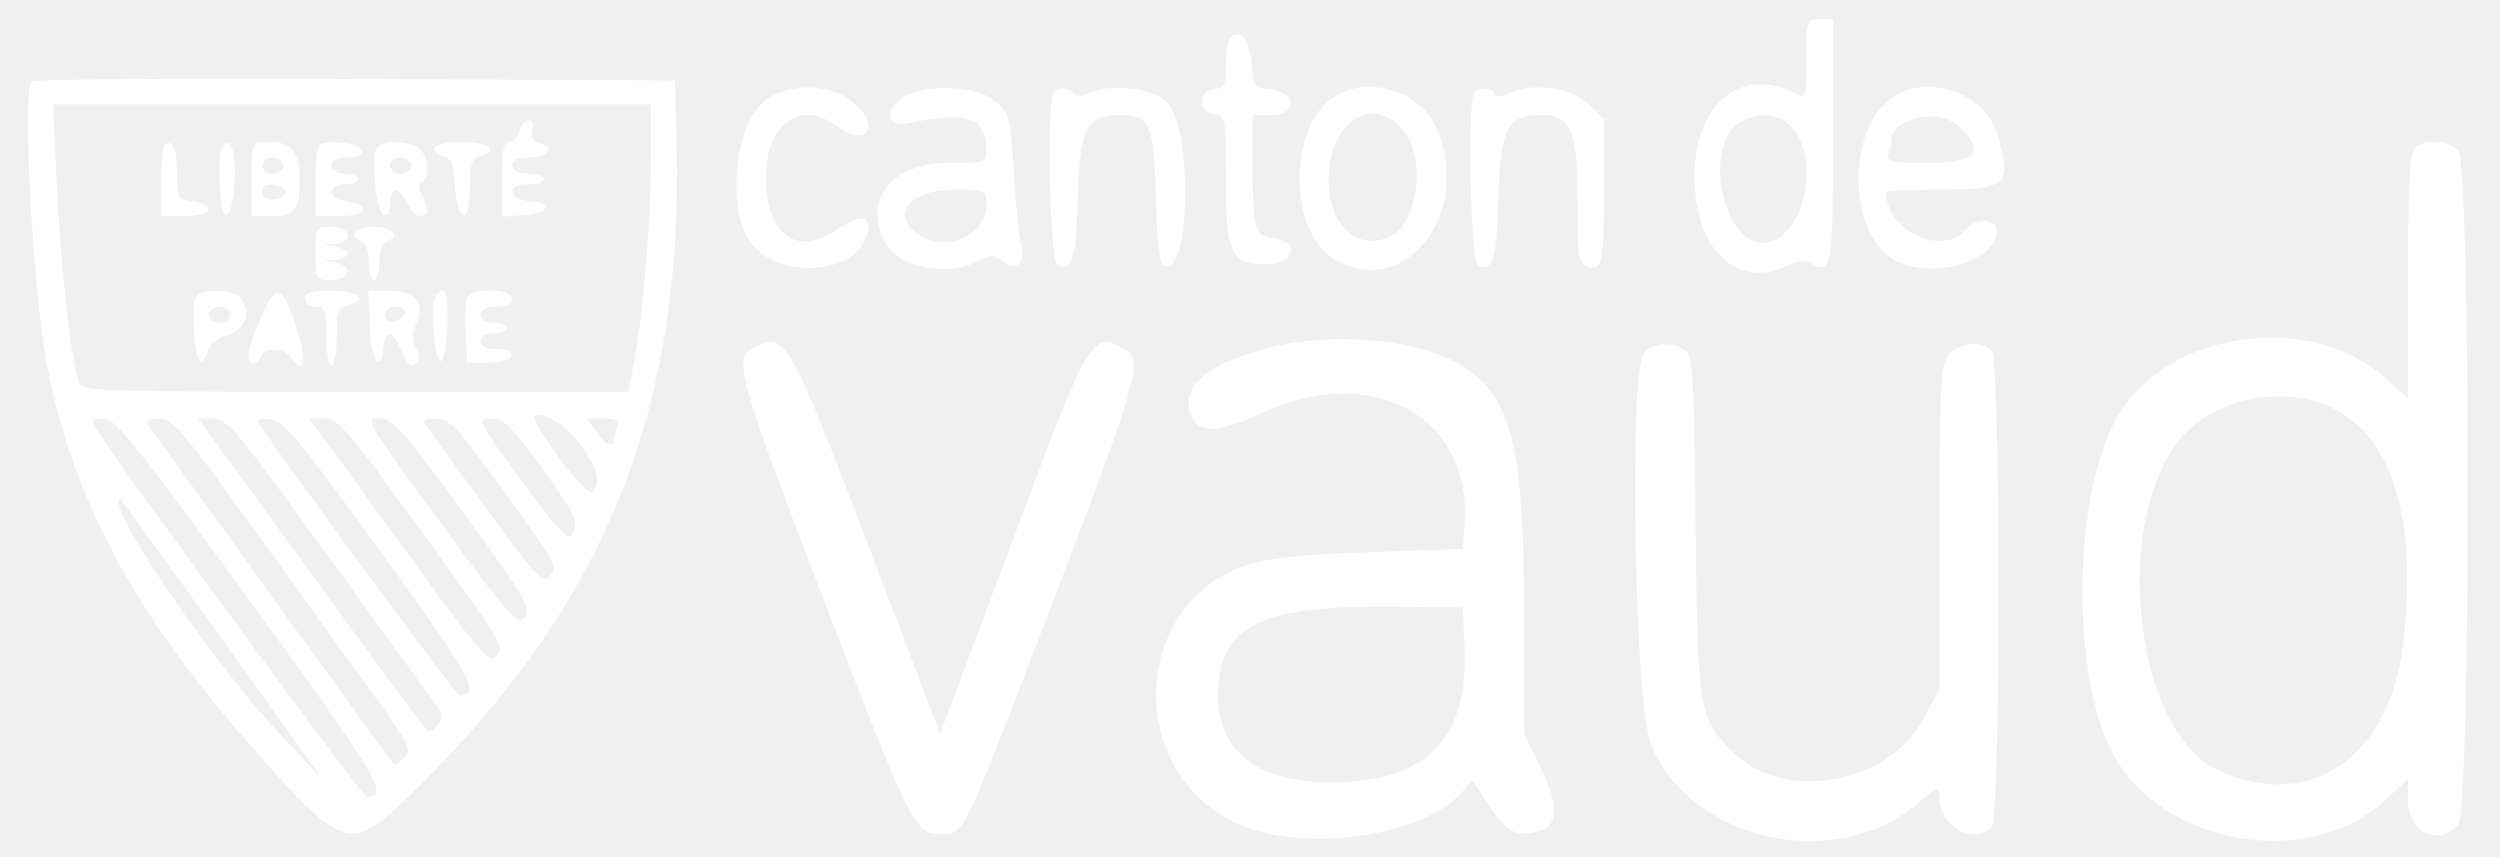
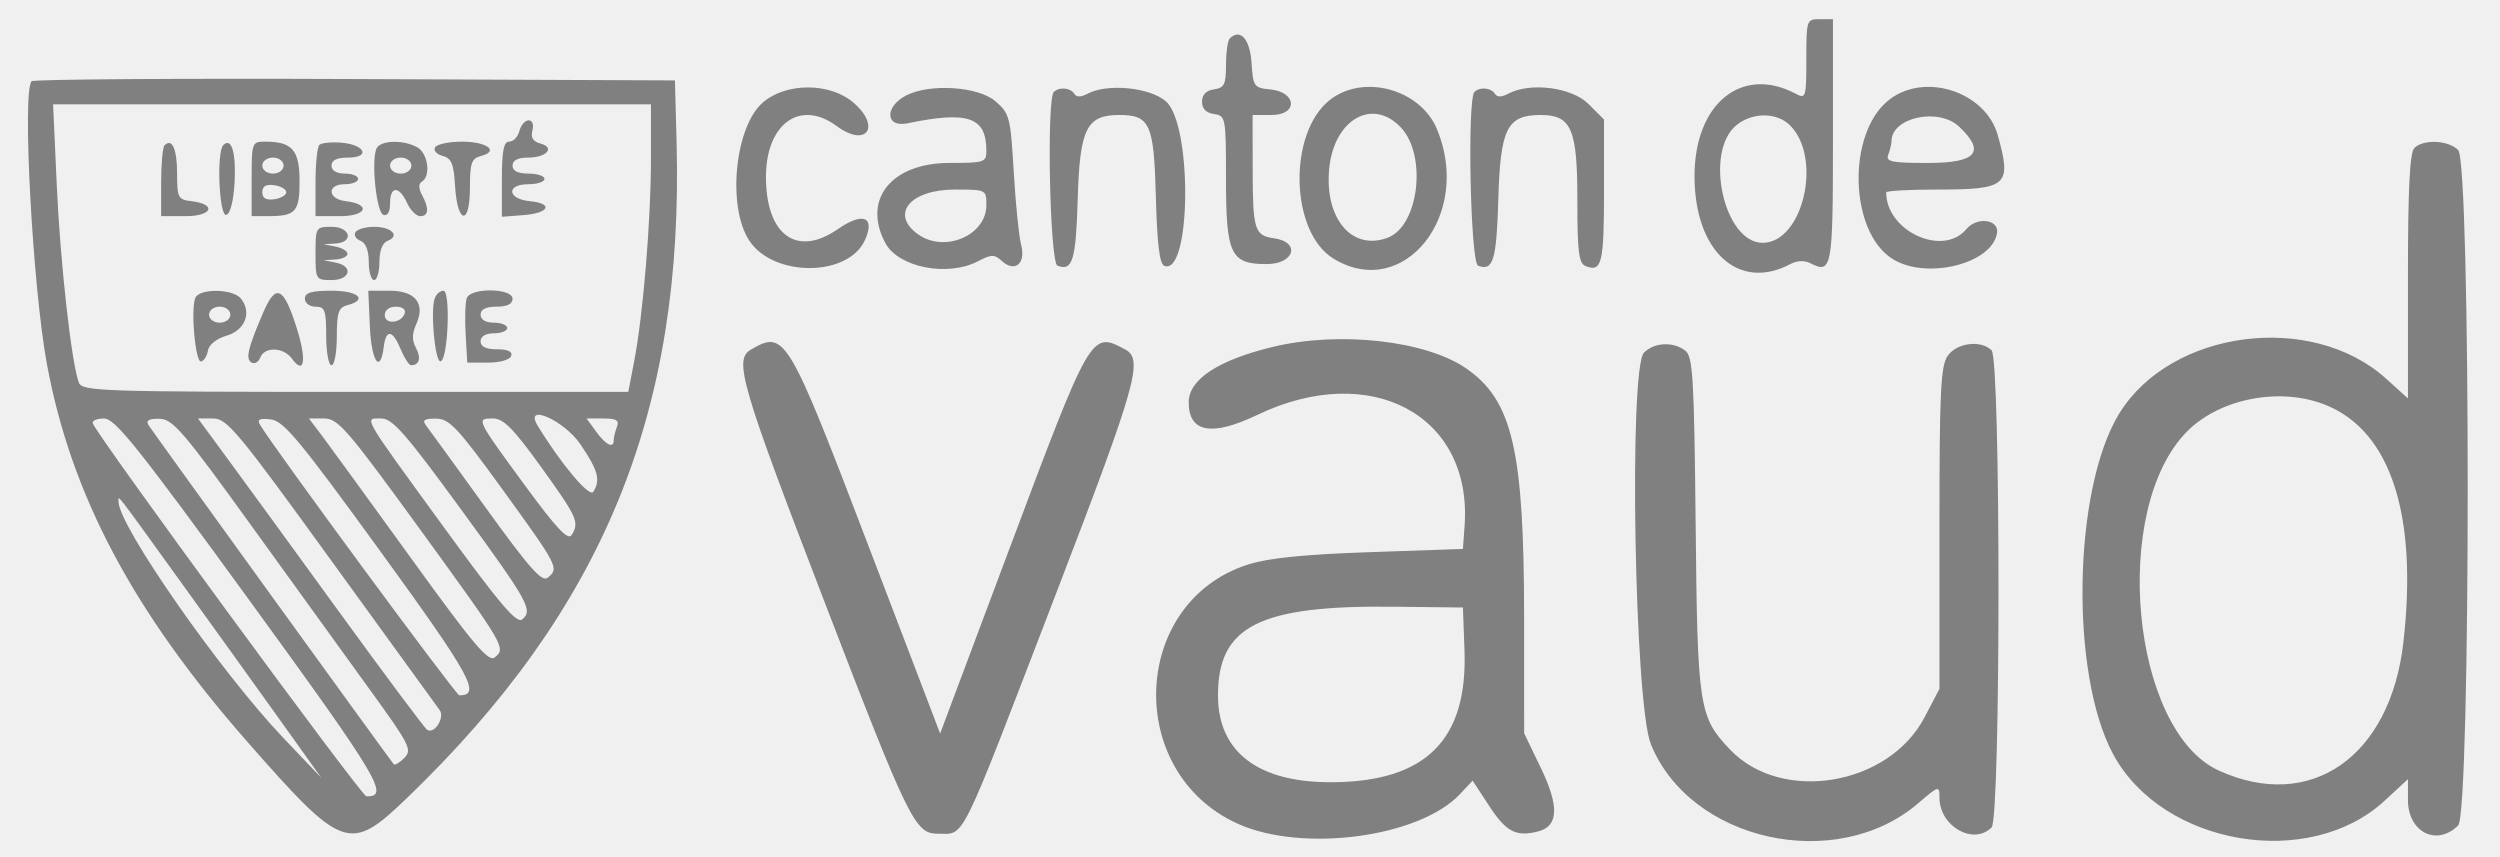
<svg xmlns="http://www.w3.org/2000/svg" width="73" height="25" viewBox="0 0 73 25" fill="none">
-   <path fill-rule="evenodd" clip-rule="evenodd" d="M52.745 1.731C52.745 2.841 52.729 2.894 52.444 2.742C50.865 1.897 49.48 3.019 49.48 5.144C49.48 7.341 50.77 8.519 52.288 7.706C52.474 7.607 52.694 7.599 52.861 7.685C53.491 8.009 53.522 7.841 53.522 4.123V0.56H53.133C52.753 0.56 52.745 0.585 52.745 1.731ZM35.908 1.125C35.848 1.185 35.799 1.532 35.799 1.897C35.799 2.466 35.749 2.567 35.449 2.609C35.219 2.642 35.099 2.766 35.099 2.97C35.099 3.174 35.219 3.298 35.449 3.33C35.789 3.379 35.799 3.431 35.799 5.2C35.799 7.433 35.93 7.711 36.984 7.711C37.803 7.711 37.986 7.068 37.198 6.957C36.632 6.878 36.581 6.712 36.578 4.952L36.576 3.358H37.131C37.907 3.358 37.87 2.686 37.089 2.611C36.616 2.565 36.59 2.528 36.545 1.835C36.5 1.139 36.213 0.819 35.908 1.125ZM0.923 2.372C0.644 2.651 0.953 8.372 1.368 10.62C2.075 14.454 3.884 17.861 7.239 21.679C10.018 24.842 10.213 24.91 11.889 23.297C17.617 17.785 19.971 12.051 19.756 4.136L19.708 2.348L10.368 2.308C5.231 2.286 0.981 2.315 0.923 2.372ZM22.288 2.981C21.46 3.677 21.223 6.024 21.878 7.025C22.582 8.099 24.762 8.093 25.253 7.016C25.566 6.33 25.201 6.18 24.465 6.69C23.282 7.51 22.389 6.885 22.366 5.223C22.345 3.63 23.349 2.881 24.432 3.681C25.309 4.33 25.743 3.689 24.904 2.983C24.223 2.411 22.967 2.409 22.288 2.981ZM26.471 2.782C25.825 3.107 25.844 3.736 26.496 3.601C28.273 3.233 28.802 3.417 28.802 4.403C28.802 4.738 28.743 4.758 27.726 4.758C26.026 4.758 25.172 5.826 25.853 7.098C26.234 7.809 27.668 8.092 28.554 7.63C28.951 7.423 29.035 7.422 29.257 7.623C29.639 7.969 29.961 7.693 29.816 7.145C29.752 6.901 29.655 5.943 29.601 5.016C29.507 3.418 29.48 3.311 29.066 2.956C28.566 2.526 27.164 2.432 26.471 2.782ZM30.772 2.685C30.556 2.9 30.655 7.673 30.877 7.758C31.319 7.928 31.418 7.602 31.47 5.793C31.529 3.76 31.728 3.358 32.677 3.358C33.581 3.358 33.695 3.61 33.751 5.743C33.788 7.125 33.859 7.71 33.998 7.763C34.784 8.064 34.823 3.628 34.041 2.956C33.568 2.549 32.328 2.431 31.756 2.737C31.561 2.841 31.433 2.841 31.368 2.737C31.258 2.56 30.926 2.53 30.772 2.685ZM38.832 2.918C37.603 3.885 37.668 6.778 38.938 7.552C40.988 8.802 43.006 6.275 41.958 3.768C41.471 2.601 39.81 2.149 38.832 2.918ZM43.054 2.685C42.838 2.9 42.937 7.673 43.159 7.758C43.601 7.928 43.7 7.602 43.752 5.793C43.811 3.747 44.008 3.358 44.989 3.358C45.885 3.358 46.059 3.762 46.059 5.829C46.059 7.376 46.1 7.694 46.307 7.773C46.773 7.952 46.837 7.689 46.837 5.592V3.49L46.383 3.035C45.895 2.548 44.68 2.393 44.038 2.737C43.843 2.841 43.714 2.841 43.65 2.737C43.54 2.56 43.208 2.53 43.054 2.685ZM55.157 2.918C53.927 3.885 53.992 6.764 55.262 7.561C56.251 8.182 58.18 7.702 58.314 6.802C58.373 6.402 57.724 6.322 57.417 6.691C56.736 7.512 55.077 6.752 55.077 5.618C55.077 5.572 55.736 5.535 56.541 5.535C58.623 5.535 58.746 5.426 58.336 3.951C57.982 2.676 56.2 2.097 55.157 2.918ZM19.008 4.641C19.008 6.429 18.778 9.2 18.518 10.549L18.346 11.443H10.376C2.965 11.443 2.399 11.424 2.303 11.174C2.089 10.616 1.762 7.703 1.658 5.418L1.55 3.047H10.279H19.008V4.641ZM40.906 3.723C41.675 4.541 41.431 6.595 40.524 6.94C39.483 7.336 38.675 6.389 38.812 4.933C38.946 3.492 40.076 2.839 40.906 3.723ZM52.27 3.661C53.225 4.616 52.646 7.09 51.468 7.09C50.338 7.09 49.749 4.427 50.708 3.651C51.175 3.273 51.886 3.277 52.27 3.661ZM57.204 3.696C57.991 4.435 57.717 4.758 56.304 4.758C55.218 4.758 55.057 4.723 55.138 4.512C55.19 4.376 55.232 4.201 55.232 4.123C55.232 3.428 56.603 3.132 57.204 3.696ZM15.166 3.825C15.122 3.996 14.988 4.136 14.87 4.136C14.707 4.136 14.655 4.403 14.655 5.233V6.33L15.28 6.282C16.039 6.224 16.171 5.942 15.471 5.875C14.809 5.811 14.774 5.379 15.432 5.379C15.689 5.379 15.899 5.309 15.899 5.224C15.899 5.138 15.689 5.069 15.432 5.069C15.121 5.069 14.966 4.991 14.966 4.835C14.966 4.681 15.12 4.602 15.423 4.602C15.965 4.602 16.219 4.305 15.777 4.19C15.564 4.134 15.492 4.017 15.546 3.811C15.591 3.639 15.545 3.514 15.436 3.514C15.332 3.514 15.211 3.654 15.166 3.825ZM4.804 4.244C4.75 4.298 4.705 4.786 4.705 5.328V6.312H5.418C6.203 6.312 6.338 5.963 5.587 5.874C5.2 5.829 5.171 5.773 5.171 5.067C5.171 4.351 5.025 4.023 4.804 4.244ZM6.521 4.237C6.317 4.441 6.399 6.343 6.61 6.274C6.728 6.235 6.822 5.855 6.851 5.306C6.896 4.451 6.757 4.001 6.521 4.237ZM7.348 5.224V6.312H7.802C8.637 6.312 8.747 6.194 8.747 5.291C8.747 4.383 8.533 4.136 7.747 4.136C7.357 4.136 7.348 4.159 7.348 5.224ZM9.325 4.232C9.264 4.293 9.213 4.786 9.213 5.328V6.312H9.926C10.711 6.312 10.846 5.963 10.095 5.874C9.561 5.811 9.538 5.379 10.069 5.379C10.283 5.379 10.457 5.309 10.457 5.224C10.457 5.138 10.283 5.069 10.069 5.069C9.827 5.069 9.68 4.98 9.68 4.835C9.68 4.678 9.837 4.602 10.159 4.602C10.826 4.602 10.665 4.227 9.973 4.167C9.678 4.142 9.386 4.171 9.325 4.232ZM10.988 4.349C10.837 4.742 10.995 6.208 11.196 6.274C11.318 6.314 11.39 6.188 11.39 5.937C11.39 5.426 11.655 5.419 11.885 5.924C11.982 6.137 12.156 6.312 12.27 6.312C12.518 6.312 12.537 6.089 12.322 5.69C12.218 5.495 12.218 5.366 12.322 5.302C12.591 5.136 12.495 4.466 12.178 4.297C11.751 4.068 11.084 4.097 10.988 4.349ZM12.705 4.302C12.649 4.393 12.746 4.505 12.922 4.551C13.182 4.619 13.249 4.78 13.287 5.422C13.354 6.549 13.722 6.605 13.722 5.488C13.722 4.756 13.767 4.627 14.049 4.553C14.589 4.412 14.219 4.136 13.489 4.136C13.114 4.136 12.761 4.21 12.705 4.302ZM70.499 4.322C70.365 4.457 70.312 5.508 70.312 8.072V11.634L69.674 11.057C67.499 9.093 63.391 9.627 61.885 12.07C60.529 14.267 60.435 19.692 61.711 22.036C63.156 24.691 67.422 25.417 69.628 23.384L70.312 22.752V23.363C70.312 24.3 71.156 24.725 71.778 24.102C72.15 23.731 72.15 4.752 71.778 4.38C71.489 4.091 70.763 4.058 70.499 4.322ZM8.281 4.835C8.281 4.965 8.143 5.069 7.97 5.069C7.797 5.069 7.659 4.965 7.659 4.835C7.659 4.706 7.797 4.602 7.97 4.602C8.143 4.602 8.281 4.706 8.281 4.835ZM12.012 4.835C12.012 4.965 11.874 5.069 11.701 5.069C11.528 5.069 11.39 4.965 11.39 4.835C11.39 4.706 11.528 4.602 11.701 4.602C11.874 4.602 12.012 4.706 12.012 4.835ZM8.359 5.613C8.359 5.698 8.201 5.791 8.009 5.818C7.768 5.852 7.659 5.788 7.659 5.613C7.659 5.437 7.768 5.373 8.009 5.408C8.201 5.435 8.359 5.527 8.359 5.613ZM28.802 5.99C28.802 6.87 27.593 7.392 26.816 6.848C25.979 6.261 26.568 5.535 27.881 5.535C28.796 5.535 28.802 5.538 28.802 5.99ZM9.213 7.401C9.213 8.161 9.224 8.178 9.68 8.178C10.236 8.178 10.329 7.768 9.796 7.666L9.447 7.598L9.796 7.577C9.989 7.566 10.146 7.491 10.146 7.411C10.146 7.332 9.989 7.236 9.796 7.199L9.447 7.132L9.796 7.111C10.345 7.078 10.237 6.623 9.68 6.623C9.224 6.623 9.213 6.641 9.213 7.401ZM10.379 6.78C10.326 6.866 10.392 6.978 10.525 7.03C10.68 7.089 10.768 7.315 10.768 7.65C10.768 7.94 10.838 8.178 10.924 8.178C11.009 8.178 11.079 7.94 11.079 7.65C11.079 7.315 11.168 7.089 11.322 7.03C11.691 6.888 11.431 6.623 10.924 6.623C10.677 6.623 10.432 6.694 10.379 6.78ZM5.702 8.702C5.565 9.058 5.705 10.59 5.871 10.555C5.957 10.537 6.047 10.393 6.072 10.235C6.099 10.066 6.322 9.888 6.616 9.802C7.162 9.641 7.362 9.114 7.03 8.713C6.792 8.426 5.811 8.418 5.702 8.702ZM7.681 9.137C7.235 10.178 7.166 10.475 7.343 10.585C7.432 10.64 7.547 10.576 7.599 10.442C7.724 10.116 8.276 10.133 8.523 10.471C8.894 10.979 8.962 10.507 8.654 9.546C8.275 8.362 8.053 8.268 7.681 9.137ZM8.903 8.722C8.903 8.852 9.041 8.955 9.213 8.955C9.487 8.955 9.525 9.059 9.525 9.81C9.525 10.281 9.595 10.665 9.68 10.665C9.765 10.665 9.835 10.289 9.835 9.828C9.835 9.122 9.884 8.979 10.146 8.91C10.753 8.752 10.462 8.489 9.68 8.489C9.093 8.489 8.903 8.546 8.903 8.722ZM10.8 9.538C10.845 10.559 11.105 10.936 11.206 10.126C11.272 9.601 11.465 9.629 11.701 10.199C11.807 10.456 11.944 10.665 12.005 10.665C12.245 10.665 12.304 10.454 12.146 10.159C12.027 9.938 12.029 9.741 12.152 9.471C12.428 8.865 12.131 8.489 11.378 8.489H10.754L10.8 9.538ZM12.698 8.702C12.561 9.059 12.701 10.59 12.867 10.55C13.084 10.498 13.162 8.489 12.947 8.489C12.855 8.489 12.743 8.585 12.698 8.702ZM13.631 8.702C13.586 8.819 13.57 9.291 13.597 9.751L13.644 10.588H14.253C14.602 10.588 14.89 10.505 14.927 10.393C14.97 10.266 14.827 10.199 14.512 10.199C14.19 10.199 14.033 10.123 14.033 9.966C14.033 9.821 14.18 9.733 14.422 9.733C14.635 9.733 14.81 9.663 14.81 9.577C14.81 9.492 14.635 9.422 14.422 9.422C14.18 9.422 14.033 9.334 14.033 9.189C14.033 9.033 14.189 8.955 14.499 8.955C14.81 8.955 14.966 8.877 14.966 8.722C14.966 8.412 13.749 8.393 13.631 8.702ZM6.726 9.189C6.726 9.318 6.588 9.422 6.415 9.422C6.242 9.422 6.104 9.318 6.104 9.189C6.104 9.059 6.242 8.955 6.415 8.955C6.588 8.955 6.726 9.059 6.726 9.189ZM11.818 9.15C11.72 9.444 11.235 9.486 11.235 9.2C11.235 9.056 11.368 8.955 11.559 8.955C11.749 8.955 11.856 9.036 11.818 9.15ZM37.158 10.131C35.566 10.517 34.71 11.082 34.71 11.747C34.71 12.632 35.38 12.754 36.716 12.114C40.026 10.53 42.998 12.121 42.766 15.353L42.717 16.029L39.996 16.123C38.07 16.189 37.032 16.295 36.44 16.485C33.017 17.581 32.822 22.552 36.142 24.053C38.033 24.907 41.446 24.451 42.634 23.186L43.001 22.795L43.482 23.53C43.979 24.29 44.264 24.441 44.904 24.28C45.512 24.128 45.538 23.554 44.988 22.414L44.505 21.412L44.504 18.021C44.502 13.143 44.164 11.69 42.812 10.757C41.631 9.941 39.099 9.661 37.158 10.131ZM21.923 10.211C21.423 10.503 21.633 11.225 24.053 17.515C26.544 23.991 26.718 24.348 27.389 24.344C28.192 24.34 27.97 24.791 30.823 17.368C33.197 11.19 33.395 10.493 32.855 10.204C31.856 9.67 31.865 9.653 29.451 16.089L27.452 21.419L25.384 16.004C22.995 9.748 22.924 9.628 21.923 10.211ZM48.005 10.297C47.556 10.746 47.727 20.535 48.203 21.723C49.343 24.561 53.609 25.51 56.005 23.46C56.615 22.937 56.632 22.933 56.632 23.289C56.632 24.128 57.621 24.694 58.155 24.16C58.423 23.892 58.423 10.498 58.155 10.23C57.846 9.921 57.14 10.008 56.873 10.389C56.667 10.683 56.632 11.431 56.632 15.424V20.113L56.197 20.945C55.153 22.944 52.031 23.467 50.525 21.895C49.608 20.937 49.566 20.669 49.513 15.329C49.469 11.012 49.433 10.409 49.209 10.238C48.855 9.968 48.307 9.995 48.005 10.297ZM67.947 11.84C69.815 12.62 70.6 15.052 70.179 18.756C69.799 22.1 67.471 23.719 64.792 22.502C62.224 21.335 61.619 14.842 63.87 12.591C64.844 11.617 66.627 11.289 67.947 11.84ZM7.311 17.569C11.074 22.743 11.39 23.274 10.698 23.253C10.556 23.249 2.846 12.739 2.71 12.363C2.681 12.284 2.829 12.22 3.039 12.22C3.36 12.22 4.027 13.055 7.311 17.569ZM7.348 15.361C8.588 17.08 10.155 19.25 10.831 20.183C11.966 21.749 12.04 21.898 11.806 22.132C11.667 22.271 11.528 22.354 11.498 22.316C11.303 22.073 4.432 12.571 4.337 12.414C4.254 12.277 4.347 12.222 4.657 12.228C5.044 12.235 5.352 12.594 7.348 15.361ZM9.68 16.379C11.336 18.666 12.756 20.625 12.836 20.732C12.999 20.947 12.688 21.445 12.474 21.312C12.405 21.27 11.244 19.714 9.894 17.855C8.544 15.995 7.066 13.967 6.61 13.347L5.781 12.22H6.226C6.629 12.22 6.951 12.607 9.68 16.379ZM11.106 16.098C13.761 19.755 14.062 20.304 13.412 20.304C13.316 20.304 7.975 13.054 7.592 12.402C7.5 12.247 7.579 12.209 7.908 12.247C8.283 12.29 8.748 12.851 11.106 16.098ZM12.246 15.431C14.762 18.896 14.777 18.922 14.448 19.195C14.266 19.345 13.835 18.836 12.006 16.304C10.784 14.614 9.612 13.003 9.403 12.725L9.021 12.22H9.468C9.87 12.22 10.146 12.54 12.246 15.431ZM13.424 14.822C15.44 17.581 15.572 17.818 15.248 18.087C15.087 18.221 14.594 17.64 12.944 15.373C10.526 12.049 10.625 12.22 11.133 12.22C11.458 12.22 11.839 12.652 13.424 14.822ZM14.694 14.321C16.301 16.541 16.328 16.593 15.997 16.867C15.827 17.009 15.469 16.607 14.184 14.826C13.303 13.607 12.516 12.521 12.434 12.414C12.322 12.269 12.398 12.221 12.731 12.224C13.124 12.227 13.359 12.478 14.694 14.321ZM15.806 13.644C16.86 15.109 16.925 15.253 16.689 15.625C16.586 15.788 16.242 15.422 15.331 14.178C13.895 12.218 13.896 12.22 14.393 12.22C14.702 12.22 14.986 12.506 15.806 13.644ZM16.948 12.973C17.467 13.74 17.542 14.016 17.322 14.363C17.212 14.537 16.37 13.532 15.697 12.425C15.288 11.752 16.472 12.272 16.948 12.973ZM18.014 12.466C17.962 12.601 17.92 12.776 17.92 12.855C17.92 13.108 17.694 12.997 17.407 12.604L17.128 12.22H17.618C18.002 12.22 18.088 12.274 18.014 12.466ZM5.256 16.962C6.181 18.244 7.488 20.063 8.161 21.004L9.384 22.714L8.274 21.548C6.443 19.626 3.461 15.351 3.461 14.649C3.461 14.459 3.311 14.266 5.256 16.962ZM42.763 18.98C42.86 21.604 41.641 22.823 38.902 22.841C36.739 22.855 35.565 21.963 35.565 20.304C35.565 18.281 36.771 17.672 40.696 17.716L42.717 17.739L42.763 18.98Z" fill="white" />
+   <path fill-rule="evenodd" clip-rule="evenodd" d="M52.745 1.731C52.745 2.841 52.729 2.894 52.444 2.742C50.865 1.897 49.48 3.019 49.48 5.144C49.48 7.341 50.77 8.519 52.288 7.706C52.474 7.607 52.694 7.599 52.861 7.685C53.491 8.009 53.522 7.841 53.522 4.123V0.56H53.133C52.753 0.56 52.745 0.585 52.745 1.731ZM35.908 1.125C35.848 1.185 35.799 1.532 35.799 1.897C35.799 2.466 35.749 2.567 35.449 2.609C35.219 2.642 35.099 2.766 35.099 2.97C35.099 3.174 35.219 3.298 35.449 3.33C35.789 3.379 35.799 3.431 35.799 5.2C35.799 7.433 35.93 7.711 36.984 7.711C37.803 7.711 37.986 7.068 37.198 6.957C36.632 6.878 36.581 6.712 36.578 4.952L36.576 3.358H37.131C37.907 3.358 37.87 2.686 37.089 2.611C36.616 2.565 36.59 2.528 36.545 1.835C36.5 1.139 36.213 0.819 35.908 1.125ZM0.923 2.372C0.644 2.651 0.953 8.372 1.368 10.62C2.075 14.454 3.884 17.861 7.239 21.679C10.018 24.842 10.213 24.91 11.889 23.297C17.617 17.785 19.971 12.051 19.756 4.136L19.708 2.348L10.368 2.308C5.231 2.286 0.981 2.315 0.923 2.372ZM22.288 2.981C21.46 3.677 21.223 6.024 21.878 7.025C22.582 8.099 24.762 8.093 25.253 7.016C25.566 6.33 25.201 6.18 24.465 6.69C23.282 7.51 22.389 6.885 22.366 5.223C22.345 3.63 23.349 2.881 24.432 3.681C25.309 4.33 25.743 3.689 24.904 2.983C24.223 2.411 22.967 2.409 22.288 2.981ZM26.471 2.782C25.825 3.107 25.844 3.736 26.496 3.601C28.273 3.233 28.802 3.417 28.802 4.403C28.802 4.738 28.743 4.758 27.726 4.758C26.026 4.758 25.172 5.826 25.853 7.098C26.234 7.809 27.668 8.092 28.554 7.63C28.951 7.423 29.035 7.422 29.257 7.623C29.639 7.969 29.961 7.693 29.816 7.145C29.752 6.901 29.655 5.943 29.601 5.016C29.507 3.418 29.48 3.311 29.066 2.956C28.566 2.526 27.164 2.432 26.471 2.782ZM30.772 2.685C30.556 2.9 30.655 7.673 30.877 7.758C31.319 7.928 31.418 7.602 31.47 5.793C31.529 3.76 31.728 3.358 32.677 3.358C33.581 3.358 33.695 3.61 33.751 5.743C33.788 7.125 33.859 7.71 33.998 7.763C34.784 8.064 34.823 3.628 34.041 2.956C33.568 2.549 32.328 2.431 31.756 2.737C31.561 2.841 31.433 2.841 31.368 2.737C31.258 2.56 30.926 2.53 30.772 2.685ZM38.832 2.918C37.603 3.885 37.668 6.778 38.938 7.552C40.988 8.802 43.006 6.275 41.958 3.768C41.471 2.601 39.81 2.149 38.832 2.918ZM43.054 2.685C42.838 2.9 42.937 7.673 43.159 7.758C43.601 7.928 43.7 7.602 43.752 5.793C43.811 3.747 44.008 3.358 44.989 3.358C45.885 3.358 46.059 3.762 46.059 5.829C46.059 7.376 46.1 7.694 46.307 7.773C46.773 7.952 46.837 7.689 46.837 5.592V3.49L46.383 3.035C45.895 2.548 44.68 2.393 44.038 2.737C43.843 2.841 43.714 2.841 43.65 2.737C43.54 2.56 43.208 2.53 43.054 2.685ZM55.157 2.918C53.927 3.885 53.992 6.764 55.262 7.561C56.251 8.182 58.18 7.702 58.314 6.802C58.373 6.402 57.724 6.322 57.417 6.691C56.736 7.512 55.077 6.752 55.077 5.618C55.077 5.572 55.736 5.535 56.541 5.535C58.623 5.535 58.746 5.426 58.336 3.951C57.982 2.676 56.2 2.097 55.157 2.918ZM19.008 4.641C19.008 6.429 18.778 9.2 18.518 10.549L18.346 11.443H10.376C2.965 11.443 2.399 11.424 2.303 11.174C2.089 10.616 1.762 7.703 1.658 5.418L1.55 3.047H10.279H19.008V4.641ZM40.906 3.723C41.675 4.541 41.431 6.595 40.524 6.94C39.483 7.336 38.675 6.389 38.812 4.933C38.946 3.492 40.076 2.839 40.906 3.723ZM52.27 3.661C53.225 4.616 52.646 7.09 51.468 7.09C50.338 7.09 49.749 4.427 50.708 3.651C51.175 3.273 51.886 3.277 52.27 3.661ZM57.204 3.696C57.991 4.435 57.717 4.758 56.304 4.758C55.218 4.758 55.057 4.723 55.138 4.512C55.19 4.376 55.232 4.201 55.232 4.123C55.232 3.428 56.603 3.132 57.204 3.696ZM15.166 3.825C15.122 3.996 14.988 4.136 14.87 4.136C14.707 4.136 14.655 4.403 14.655 5.233V6.33L15.28 6.282C16.039 6.224 16.171 5.942 15.471 5.875C14.809 5.811 14.774 5.379 15.432 5.379C15.689 5.379 15.899 5.309 15.899 5.224C15.899 5.138 15.689 5.069 15.432 5.069C15.121 5.069 14.966 4.991 14.966 4.835C14.966 4.681 15.12 4.602 15.423 4.602C15.965 4.602 16.219 4.305 15.777 4.19C15.564 4.134 15.492 4.017 15.546 3.811C15.591 3.639 15.545 3.514 15.436 3.514C15.332 3.514 15.211 3.654 15.166 3.825ZM4.804 4.244C4.75 4.298 4.705 4.786 4.705 5.328V6.312H5.418C6.203 6.312 6.338 5.963 5.587 5.874C5.2 5.829 5.171 5.773 5.171 5.067C5.171 4.351 5.025 4.023 4.804 4.244ZM6.521 4.237C6.317 4.441 6.399 6.343 6.61 6.274C6.728 6.235 6.822 5.855 6.851 5.306C6.896 4.451 6.757 4.001 6.521 4.237ZM7.348 5.224V6.312H7.802C8.637 6.312 8.747 6.194 8.747 5.291C8.747 4.383 8.533 4.136 7.747 4.136C7.357 4.136 7.348 4.159 7.348 5.224ZM9.325 4.232C9.264 4.293 9.213 4.786 9.213 5.328V6.312H9.926C10.711 6.312 10.846 5.963 10.095 5.874C9.561 5.811 9.538 5.379 10.069 5.379C10.283 5.379 10.457 5.309 10.457 5.224C10.457 5.138 10.283 5.069 10.069 5.069C9.827 5.069 9.68 4.98 9.68 4.835C9.68 4.678 9.837 4.602 10.159 4.602C10.826 4.602 10.665 4.227 9.973 4.167C9.678 4.142 9.386 4.171 9.325 4.232ZM10.988 4.349C10.837 4.742 10.995 6.208 11.196 6.274C11.318 6.314 11.39 6.188 11.39 5.937C11.39 5.426 11.655 5.419 11.885 5.924C11.982 6.137 12.156 6.312 12.27 6.312C12.518 6.312 12.537 6.089 12.322 5.69C12.218 5.495 12.218 5.366 12.322 5.302C12.591 5.136 12.495 4.466 12.178 4.297C11.751 4.068 11.084 4.097 10.988 4.349ZM12.705 4.302C12.649 4.393 12.746 4.505 12.922 4.551C13.182 4.619 13.249 4.78 13.287 5.422C13.354 6.549 13.722 6.605 13.722 5.488C13.722 4.756 13.767 4.627 14.049 4.553C14.589 4.412 14.219 4.136 13.489 4.136C13.114 4.136 12.761 4.21 12.705 4.302ZM70.499 4.322C70.365 4.457 70.312 5.508 70.312 8.072V11.634L69.674 11.057C67.499 9.093 63.391 9.627 61.885 12.07C60.529 14.267 60.435 19.692 61.711 22.036C63.156 24.691 67.422 25.417 69.628 23.384L70.312 22.752V23.363C70.312 24.3 71.156 24.725 71.778 24.102C72.15 23.731 72.15 4.752 71.778 4.38C71.489 4.091 70.763 4.058 70.499 4.322ZM8.281 4.835C8.281 4.965 8.143 5.069 7.97 5.069C7.797 5.069 7.659 4.965 7.659 4.835C7.659 4.706 7.797 4.602 7.97 4.602C8.143 4.602 8.281 4.706 8.281 4.835ZM12.012 4.835C12.012 4.965 11.874 5.069 11.701 5.069C11.528 5.069 11.39 4.965 11.39 4.835C11.39 4.706 11.528 4.602 11.701 4.602C11.874 4.602 12.012 4.706 12.012 4.835ZM8.359 5.613C8.359 5.698 8.201 5.791 8.009 5.818C7.768 5.852 7.659 5.788 7.659 5.613C7.659 5.437 7.768 5.373 8.009 5.408C8.201 5.435 8.359 5.527 8.359 5.613ZM28.802 5.99C28.802 6.87 27.593 7.392 26.816 6.848C25.979 6.261 26.568 5.535 27.881 5.535C28.796 5.535 28.802 5.538 28.802 5.99ZM9.213 7.401C9.213 8.161 9.224 8.178 9.68 8.178C10.236 8.178 10.329 7.768 9.796 7.666L9.447 7.598L9.796 7.577C9.989 7.566 10.146 7.491 10.146 7.411C10.146 7.332 9.989 7.236 9.796 7.199L9.447 7.132L9.796 7.111C10.345 7.078 10.237 6.623 9.68 6.623C9.224 6.623 9.213 6.641 9.213 7.401ZM10.379 6.78C10.326 6.866 10.392 6.978 10.525 7.03C10.68 7.089 10.768 7.315 10.768 7.65C10.768 7.94 10.838 8.178 10.924 8.178C11.009 8.178 11.079 7.94 11.079 7.65C11.079 7.315 11.168 7.089 11.322 7.03C11.691 6.888 11.431 6.623 10.924 6.623C10.677 6.623 10.432 6.694 10.379 6.78ZM5.702 8.702C5.565 9.058 5.705 10.59 5.871 10.555C5.957 10.537 6.047 10.393 6.072 10.235C6.099 10.066 6.322 9.888 6.616 9.802C7.162 9.641 7.362 9.114 7.03 8.713C6.792 8.426 5.811 8.418 5.702 8.702ZM7.681 9.137C7.235 10.178 7.166 10.475 7.343 10.585C7.432 10.64 7.547 10.576 7.599 10.442C7.724 10.116 8.276 10.133 8.523 10.471C8.894 10.979 8.962 10.507 8.654 9.546C8.275 8.362 8.053 8.268 7.681 9.137ZM8.903 8.722C8.903 8.852 9.041 8.955 9.213 8.955C9.487 8.955 9.525 9.059 9.525 9.81C9.525 10.281 9.595 10.665 9.68 10.665C9.765 10.665 9.835 10.289 9.835 9.828C9.835 9.122 9.884 8.979 10.146 8.91C10.753 8.752 10.462 8.489 9.68 8.489C9.093 8.489 8.903 8.546 8.903 8.722ZM10.8 9.538C10.845 10.559 11.105 10.936 11.206 10.126C11.272 9.601 11.465 9.629 11.701 10.199C11.807 10.456 11.944 10.665 12.005 10.665C12.245 10.665 12.304 10.454 12.146 10.159C12.027 9.938 12.029 9.741 12.152 9.471C12.428 8.865 12.131 8.489 11.378 8.489H10.754L10.8 9.538ZM12.698 8.702C12.561 9.059 12.701 10.59 12.867 10.55C13.084 10.498 13.162 8.489 12.947 8.489C12.855 8.489 12.743 8.585 12.698 8.702ZM13.631 8.702C13.586 8.819 13.57 9.291 13.597 9.751L13.644 10.588H14.253C14.602 10.588 14.89 10.505 14.927 10.393C14.97 10.266 14.827 10.199 14.512 10.199C14.19 10.199 14.033 10.123 14.033 9.966C14.033 9.821 14.18 9.733 14.422 9.733C14.635 9.733 14.81 9.663 14.81 9.577C14.81 9.492 14.635 9.422 14.422 9.422C14.18 9.422 14.033 9.334 14.033 9.189C14.033 9.033 14.189 8.955 14.499 8.955C14.81 8.955 14.966 8.877 14.966 8.722C14.966 8.412 13.749 8.393 13.631 8.702ZM6.726 9.189C6.726 9.318 6.588 9.422 6.415 9.422C6.242 9.422 6.104 9.318 6.104 9.189C6.104 9.059 6.242 8.955 6.415 8.955C6.588 8.955 6.726 9.059 6.726 9.189ZM11.818 9.15C11.72 9.444 11.235 9.486 11.235 9.2C11.235 9.056 11.368 8.955 11.559 8.955C11.749 8.955 11.856 9.036 11.818 9.15ZM37.158 10.131C35.566 10.517 34.71 11.082 34.71 11.747C34.71 12.632 35.38 12.754 36.716 12.114C40.026 10.53 42.998 12.121 42.766 15.353L42.717 16.029L39.996 16.123C38.07 16.189 37.032 16.295 36.44 16.485C33.017 17.581 32.822 22.552 36.142 24.053C38.033 24.907 41.446 24.451 42.634 23.186L43.001 22.795L43.482 23.53C43.979 24.29 44.264 24.441 44.904 24.28C45.512 24.128 45.538 23.554 44.988 22.414L44.505 21.412L44.504 18.021C44.502 13.143 44.164 11.69 42.812 10.757C41.631 9.941 39.099 9.661 37.158 10.131ZM21.923 10.211C21.423 10.503 21.633 11.225 24.053 17.515C26.544 23.991 26.718 24.348 27.389 24.344C28.192 24.34 27.97 24.791 30.823 17.368C33.197 11.19 33.395 10.493 32.855 10.204C31.856 9.67 31.865 9.653 29.451 16.089L27.452 21.419L25.384 16.004C22.995 9.748 22.924 9.628 21.923 10.211ZM48.005 10.297C47.556 10.746 47.727 20.535 48.203 21.723C49.343 24.561 53.609 25.51 56.005 23.46C56.615 22.937 56.632 22.933 56.632 23.289C56.632 24.128 57.621 24.694 58.155 24.16C58.423 23.892 58.423 10.498 58.155 10.23C57.846 9.921 57.14 10.008 56.873 10.389C56.667 10.683 56.632 11.431 56.632 15.424V20.113L56.197 20.945C55.153 22.944 52.031 23.467 50.525 21.895C49.608 20.937 49.566 20.669 49.513 15.329C49.469 11.012 49.433 10.409 49.209 10.238C48.855 9.968 48.307 9.995 48.005 10.297ZM67.947 11.84C69.815 12.62 70.6 15.052 70.179 18.756C69.799 22.1 67.471 23.719 64.792 22.502C62.224 21.335 61.619 14.842 63.87 12.591C64.844 11.617 66.627 11.289 67.947 11.84ZM7.311 17.569C11.074 22.743 11.39 23.274 10.698 23.253C10.556 23.249 2.846 12.739 2.71 12.363C2.681 12.284 2.829 12.22 3.039 12.22C3.36 12.22 4.027 13.055 7.311 17.569ZM7.348 15.361C8.588 17.08 10.155 19.25 10.831 20.183C11.966 21.749 12.04 21.898 11.806 22.132C11.667 22.271 11.528 22.354 11.498 22.316C11.303 22.073 4.432 12.571 4.337 12.414C4.254 12.277 4.347 12.222 4.657 12.228C5.044 12.235 5.352 12.594 7.348 15.361ZM9.68 16.379C11.336 18.666 12.756 20.625 12.836 20.732C12.999 20.947 12.688 21.445 12.474 21.312C12.405 21.27 11.244 19.714 9.894 17.855C8.544 15.995 7.066 13.967 6.61 13.347L5.781 12.22H6.226C6.629 12.22 6.951 12.607 9.68 16.379ZM11.106 16.098C13.761 19.755 14.062 20.304 13.412 20.304C13.316 20.304 7.975 13.054 7.592 12.402C7.5 12.247 7.579 12.209 7.908 12.247C8.283 12.29 8.748 12.851 11.106 16.098ZM12.246 15.431C14.762 18.896 14.777 18.922 14.448 19.195C14.266 19.345 13.835 18.836 12.006 16.304C10.784 14.614 9.612 13.003 9.403 12.725L9.021 12.22H9.468C9.87 12.22 10.146 12.54 12.246 15.431ZM13.424 14.822C15.44 17.581 15.572 17.818 15.248 18.087C15.087 18.221 14.594 17.64 12.944 15.373C10.526 12.049 10.625 12.22 11.133 12.22C11.458 12.22 11.839 12.652 13.424 14.822ZM14.694 14.321C16.301 16.541 16.328 16.593 15.997 16.867C15.827 17.009 15.469 16.607 14.184 14.826C13.303 13.607 12.516 12.521 12.434 12.414C12.322 12.269 12.398 12.221 12.731 12.224C13.124 12.227 13.359 12.478 14.694 14.321ZM15.806 13.644C16.86 15.109 16.925 15.253 16.689 15.625C16.586 15.788 16.242 15.422 15.331 14.178C13.895 12.218 13.896 12.22 14.393 12.22C14.702 12.22 14.986 12.506 15.806 13.644ZM16.948 12.973C17.467 13.74 17.542 14.016 17.322 14.363C17.212 14.537 16.37 13.532 15.697 12.425C15.288 11.752 16.472 12.272 16.948 12.973ZM18.014 12.466C17.962 12.601 17.92 12.776 17.92 12.855C17.92 13.108 17.694 12.997 17.407 12.604L17.128 12.22H17.618C18.002 12.22 18.088 12.274 18.014 12.466ZM5.256 16.962C6.181 18.244 7.488 20.063 8.161 21.004L9.384 22.714L8.274 21.548C6.443 19.626 3.461 15.351 3.461 14.649C3.461 14.459 3.311 14.266 5.256 16.962ZM42.763 18.98C42.86 21.604 41.641 22.823 38.902 22.841C36.739 22.855 35.565 21.963 35.565 20.304C35.565 18.281 36.771 17.672 40.696 17.716L42.717 17.739L42.763 18.98Z" fill="gray" />
</svg>
